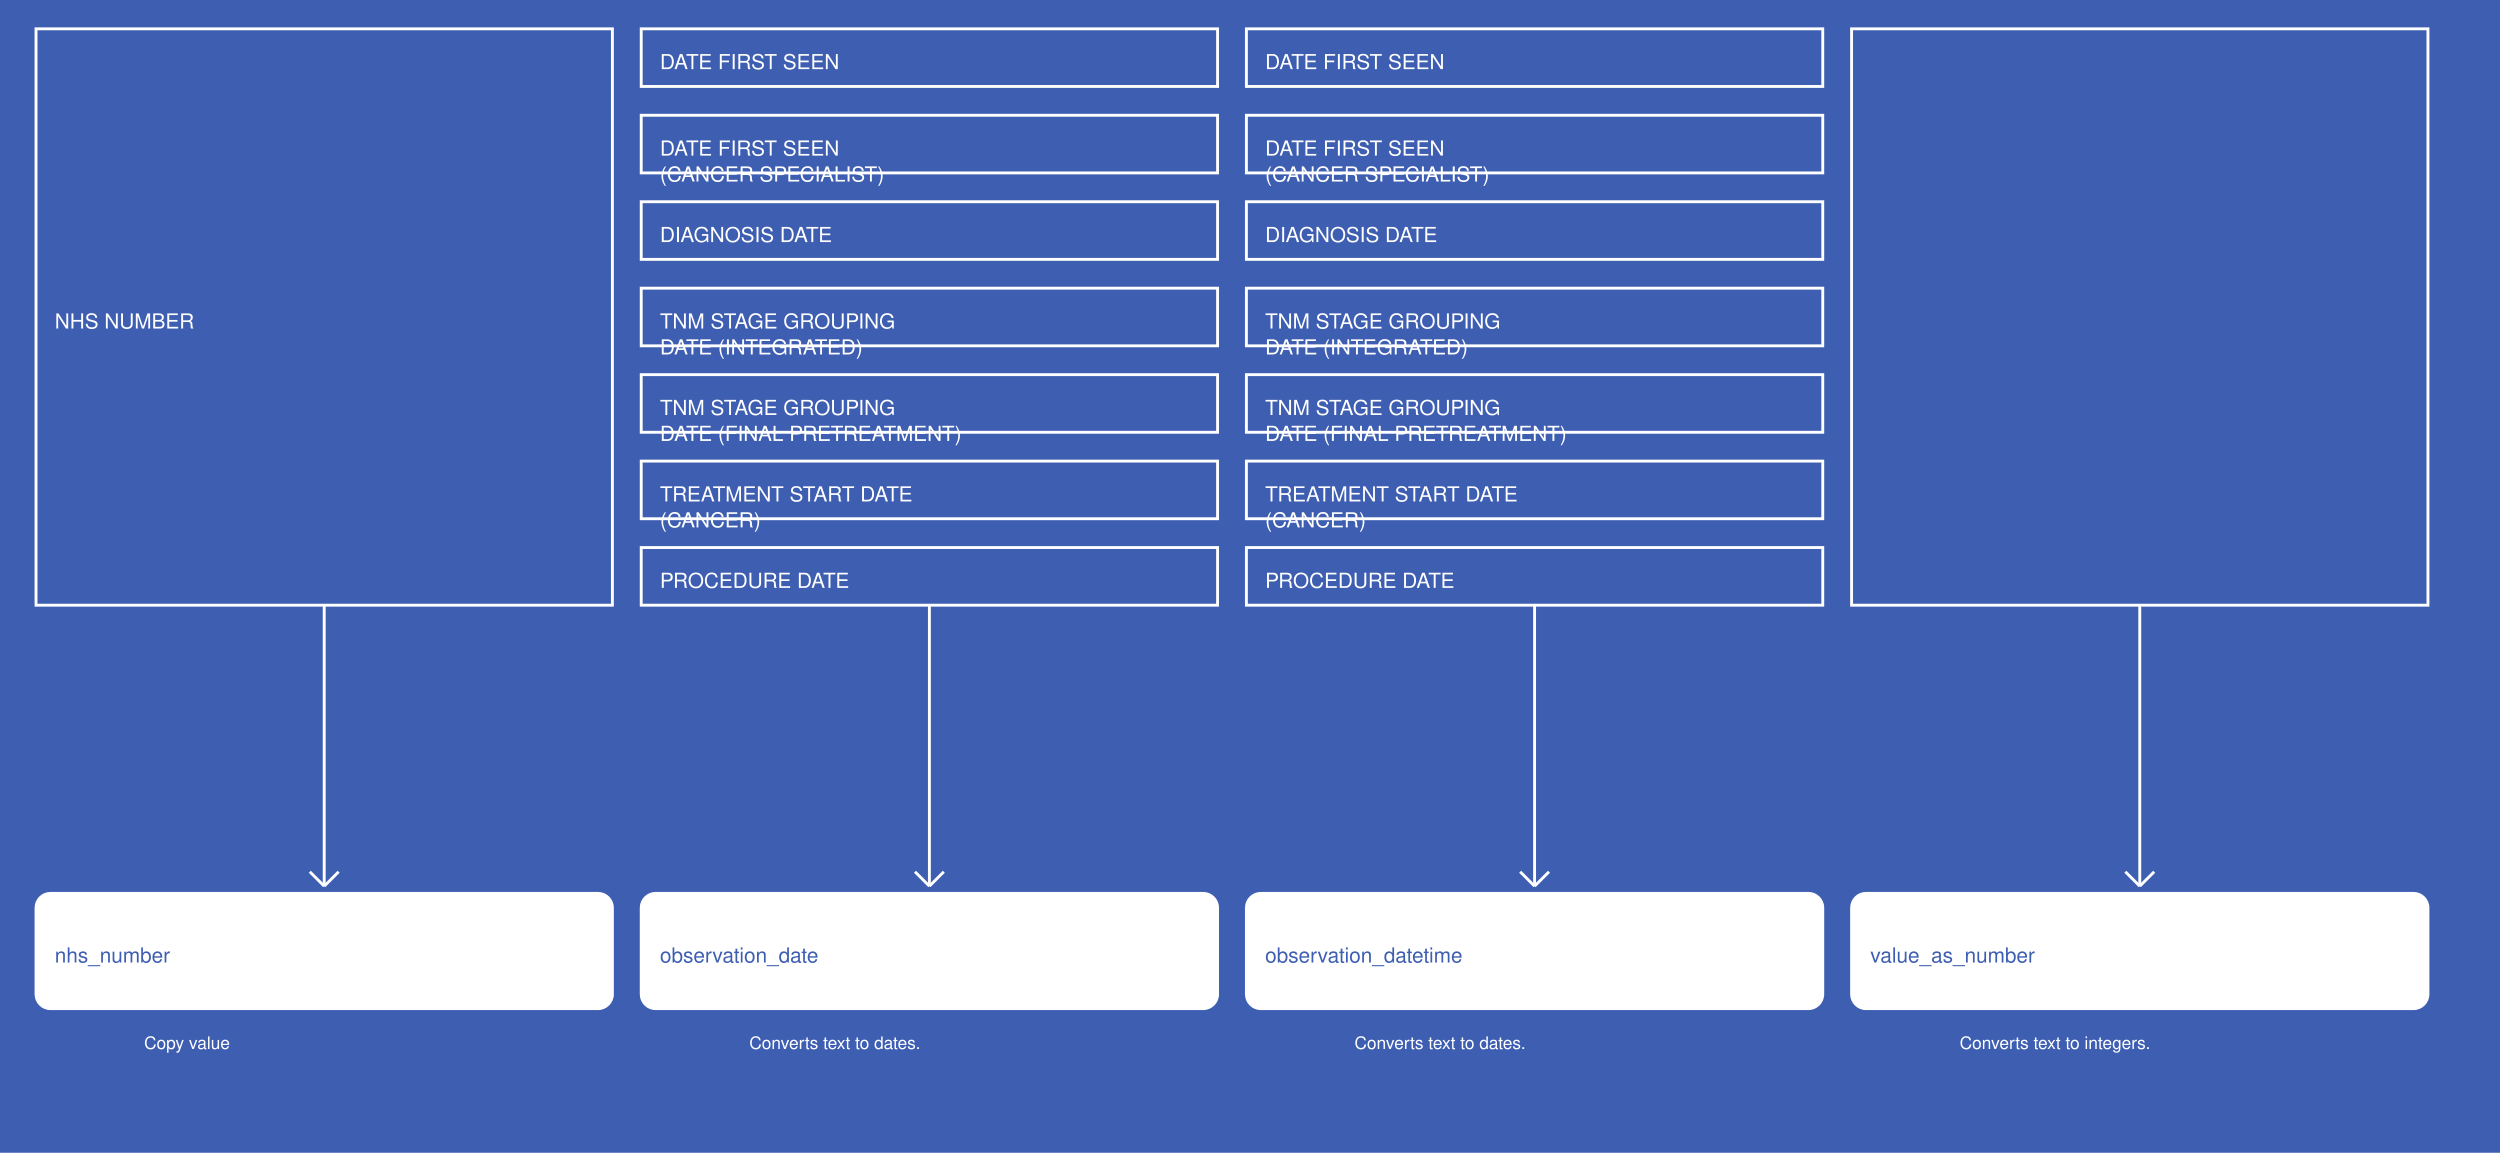
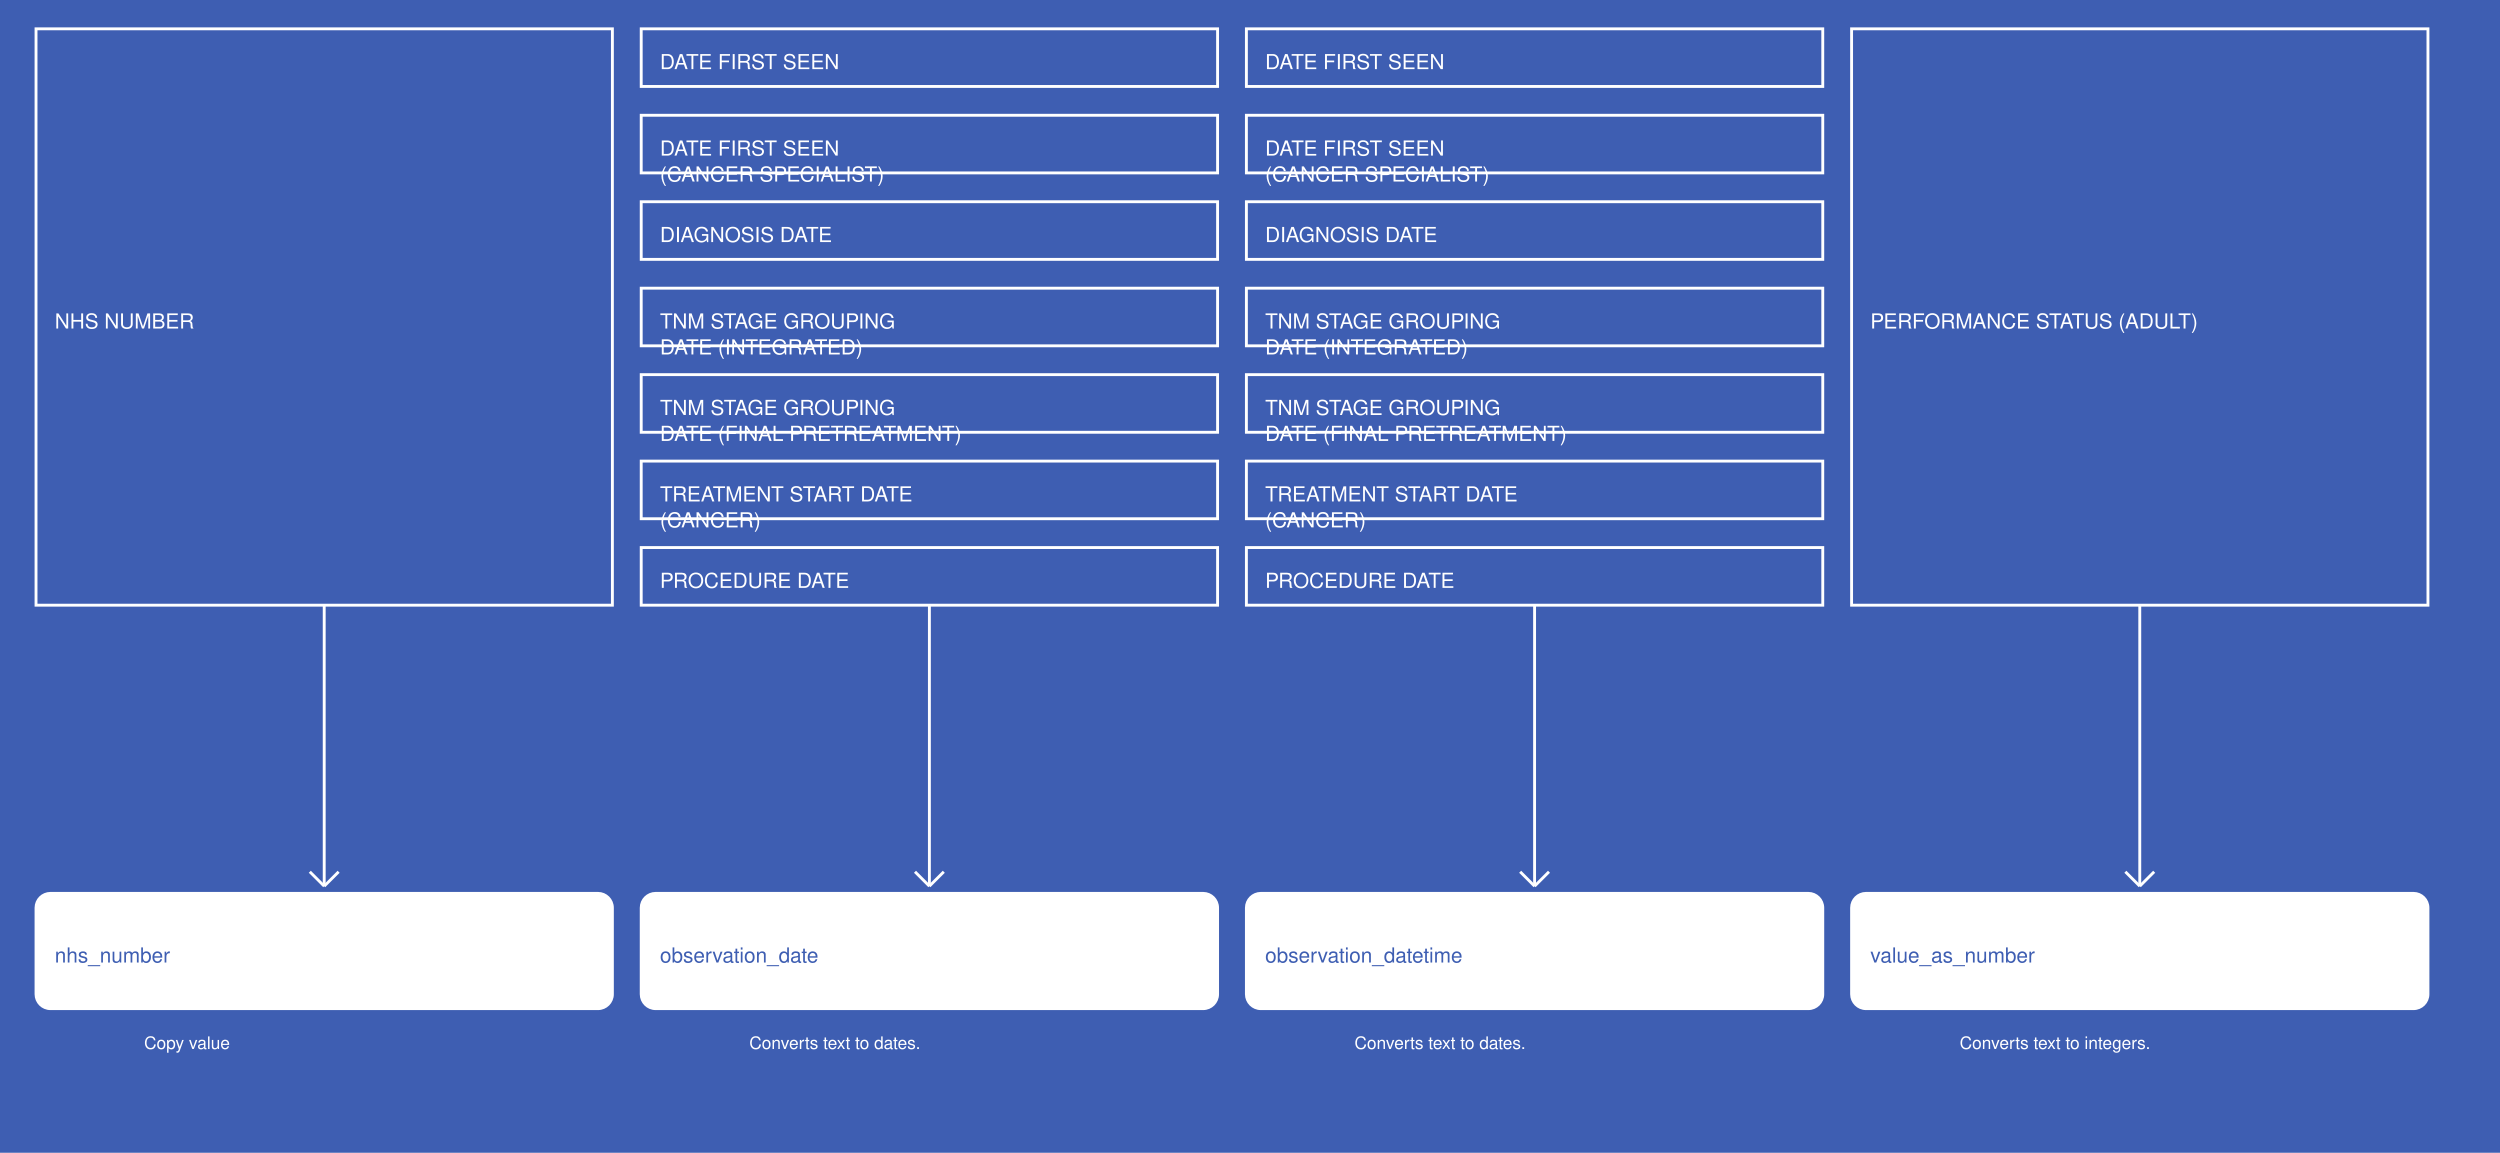
<svg xmlns="http://www.w3.org/2000/svg" width="1735" height="800">
  <rect width="100%" height="100%" fill="#3E5EB2" />
  <g>
    <rect x="25" y="20" width="400" height="400" fill="#3E5EB2" stroke="white" stroke-width="2" />
    <text x="38" y="228" fill="white" font-family="Helvetica" font-size="1.2em" text-anchor="start">NHS NUMBER</text>
  </g>
  <g>
    <line x1="225" y1="420" x2="225" y2="615" stroke="white" stroke-width="2" />
    <line x1="215" y1="605" x2="225" y2="615" stroke="white" stroke-width="2" />
    <line x1="235" y1="605" x2="225" y2="615" stroke="white" stroke-width="2" />
    <text x="100" y="728" fill="white" font-size="1em" font-family="Helvetica">Copy value</text>
  </g>
  <g>
    <rect x="25" y="620" width="400" height="80" fill="white" stroke="white" stroke-width="2" rx="10" />
    <text x="38" y="668" fill="#3E5EB2" font-family="Helvetica" font-size="1.2em" text-anchor="start">nhs_number</text>
  </g>
  <g>
    <rect x="445" y="20" width="400" height="40" fill="#3E5EB2" stroke="white" stroke-width="2" />
    <text x="458" y="48" fill="white" font-family="Helvetica" font-size="1.2em" text-anchor="start">DATE FIRST SEEN</text>
  </g>
  <g>
    <rect x="445" y="80" width="400" height="40" fill="#3E5EB2" stroke="white" stroke-width="2" />
    <text x="458" y="108" fill="white" font-family="Helvetica" font-size="1.2em" text-anchor="start">DATE FIRST SEEN</text>
    <text x="458" y="126" fill="white" font-family="Helvetica" font-size="1.2em" text-anchor="start">(CANCER SPECIALIST)</text>
  </g>
  <g>
    <rect x="445" y="140" width="400" height="40" fill="#3E5EB2" stroke="white" stroke-width="2" />
    <text x="458" y="168" fill="white" font-family="Helvetica" font-size="1.2em" text-anchor="start">DIAGNOSIS DATE</text>
  </g>
  <g>
    <rect x="445" y="200" width="400" height="40" fill="#3E5EB2" stroke="white" stroke-width="2" />
    <text x="458" y="228" fill="white" font-family="Helvetica" font-size="1.2em" text-anchor="start">TNM STAGE GROUPING</text>
    <text x="458" y="246" fill="white" font-family="Helvetica" font-size="1.2em" text-anchor="start">DATE (INTEGRATED)</text>
  </g>
  <g>
    <rect x="445" y="260" width="400" height="40" fill="#3E5EB2" stroke="white" stroke-width="2" />
    <text x="458" y="288" fill="white" font-family="Helvetica" font-size="1.2em" text-anchor="start">TNM STAGE GROUPING</text>
    <text x="458" y="306" fill="white" font-family="Helvetica" font-size="1.2em" text-anchor="start">DATE (FINAL PRETREATMENT)</text>
  </g>
  <g>
    <rect x="445" y="320" width="400" height="40" fill="#3E5EB2" stroke="white" stroke-width="2" />
    <text x="458" y="348" fill="white" font-family="Helvetica" font-size="1.2em" text-anchor="start">TREATMENT START DATE</text>
    <text x="458" y="366" fill="white" font-family="Helvetica" font-size="1.2em" text-anchor="start">(CANCER)</text>
  </g>
  <g>
    <rect x="445" y="380" width="400" height="40" fill="#3E5EB2" stroke="white" stroke-width="2" />
    <text x="458" y="408" fill="white" font-family="Helvetica" font-size="1.2em" text-anchor="start">PROCEDURE DATE</text>
  </g>
  <g>
    <line x1="645" y1="420" x2="645" y2="615" stroke="white" stroke-width="2" />
    <line x1="635" y1="605" x2="645" y2="615" stroke="white" stroke-width="2" />
    <line x1="655" y1="605" x2="645" y2="615" stroke="white" stroke-width="2" />
    <text x="520" y="728" fill="white" font-size="1em" font-family="Helvetica">Converts text to dates.</text>
  </g>
  <g>
    <rect x="445" y="620" width="400" height="80" fill="white" stroke="white" stroke-width="2" rx="10" />
    <text x="458" y="668" fill="#3E5EB2" font-family="Helvetica" font-size="1.2em" text-anchor="start">observation_date</text>
  </g>
  <g>
    <rect x="865" y="20" width="400" height="40" fill="#3E5EB2" stroke="white" stroke-width="2" />
    <text x="878" y="48" fill="white" font-family="Helvetica" font-size="1.2em" text-anchor="start">DATE FIRST SEEN</text>
  </g>
  <g>
    <rect x="865" y="80" width="400" height="40" fill="#3E5EB2" stroke="white" stroke-width="2" />
    <text x="878" y="108" fill="white" font-family="Helvetica" font-size="1.2em" text-anchor="start">DATE FIRST SEEN</text>
    <text x="878" y="126" fill="white" font-family="Helvetica" font-size="1.2em" text-anchor="start">(CANCER SPECIALIST)</text>
  </g>
  <g>
    <rect x="865" y="140" width="400" height="40" fill="#3E5EB2" stroke="white" stroke-width="2" />
    <text x="878" y="168" fill="white" font-family="Helvetica" font-size="1.2em" text-anchor="start">DIAGNOSIS DATE</text>
  </g>
  <g>
    <rect x="865" y="200" width="400" height="40" fill="#3E5EB2" stroke="white" stroke-width="2" />
    <text x="878" y="228" fill="white" font-family="Helvetica" font-size="1.2em" text-anchor="start">TNM STAGE GROUPING</text>
    <text x="878" y="246" fill="white" font-family="Helvetica" font-size="1.2em" text-anchor="start">DATE (INTEGRATED)</text>
  </g>
  <g>
    <rect x="865" y="260" width="400" height="40" fill="#3E5EB2" stroke="white" stroke-width="2" />
    <text x="878" y="288" fill="white" font-family="Helvetica" font-size="1.2em" text-anchor="start">TNM STAGE GROUPING</text>
    <text x="878" y="306" fill="white" font-family="Helvetica" font-size="1.2em" text-anchor="start">DATE (FINAL PRETREATMENT)</text>
  </g>
  <g>
    <rect x="865" y="320" width="400" height="40" fill="#3E5EB2" stroke="white" stroke-width="2" />
    <text x="878" y="348" fill="white" font-family="Helvetica" font-size="1.2em" text-anchor="start">TREATMENT START DATE</text>
    <text x="878" y="366" fill="white" font-family="Helvetica" font-size="1.2em" text-anchor="start">(CANCER)</text>
  </g>
  <g>
    <rect x="865" y="380" width="400" height="40" fill="#3E5EB2" stroke="white" stroke-width="2" />
    <text x="878" y="408" fill="white" font-family="Helvetica" font-size="1.2em" text-anchor="start">PROCEDURE DATE</text>
  </g>
  <g>
    <line x1="1065" y1="420" x2="1065" y2="615" stroke="white" stroke-width="2" />
    <line x1="1055" y1="605" x2="1065" y2="615" stroke="white" stroke-width="2" />
    <line x1="1075" y1="605" x2="1065" y2="615" stroke="white" stroke-width="2" />
    <text x="940" y="728" fill="white" font-size="1em" font-family="Helvetica">Converts text to dates.</text>
  </g>
  <g>
    <rect x="865" y="620" width="400" height="80" fill="white" stroke="white" stroke-width="2" rx="10" />
    <text x="878" y="668" fill="#3E5EB2" font-family="Helvetica" font-size="1.2em" text-anchor="start">observation_datetime</text>
  </g>
  <g>
    <rect x="1285" y="20" width="400" height="400" fill="#3E5EB2" stroke="white" stroke-width="2" />
-     <text x="1298" y="228" fill="white" font-family="Helvetica" font-size="1.2em" text-anchor="start" />
+     <text x="1298" y="228" fill="white" font-family="Helvetica" font-size="1.2em" text-anchor="start">PERFORMANCE STATUS (ADULT)</text>
  </g>
  <g>
    <line x1="1485" y1="420" x2="1485" y2="615" stroke="white" stroke-width="2" />
    <line x1="1475" y1="605" x2="1485" y2="615" stroke="white" stroke-width="2" />
    <line x1="1495" y1="605" x2="1485" y2="615" stroke="white" stroke-width="2" />
    <text x="1360" y="728" fill="white" font-size="1em" font-family="Helvetica">Converts text to integers.</text>
  </g>
  <g>
    <rect x="1285" y="620" width="400" height="80" fill="white" stroke="white" stroke-width="2" rx="10" />
    <text x="1298" y="668" fill="#3E5EB2" font-family="Helvetica" font-size="1.2em" text-anchor="start">value_as_number</text>
  </g>
</svg>
